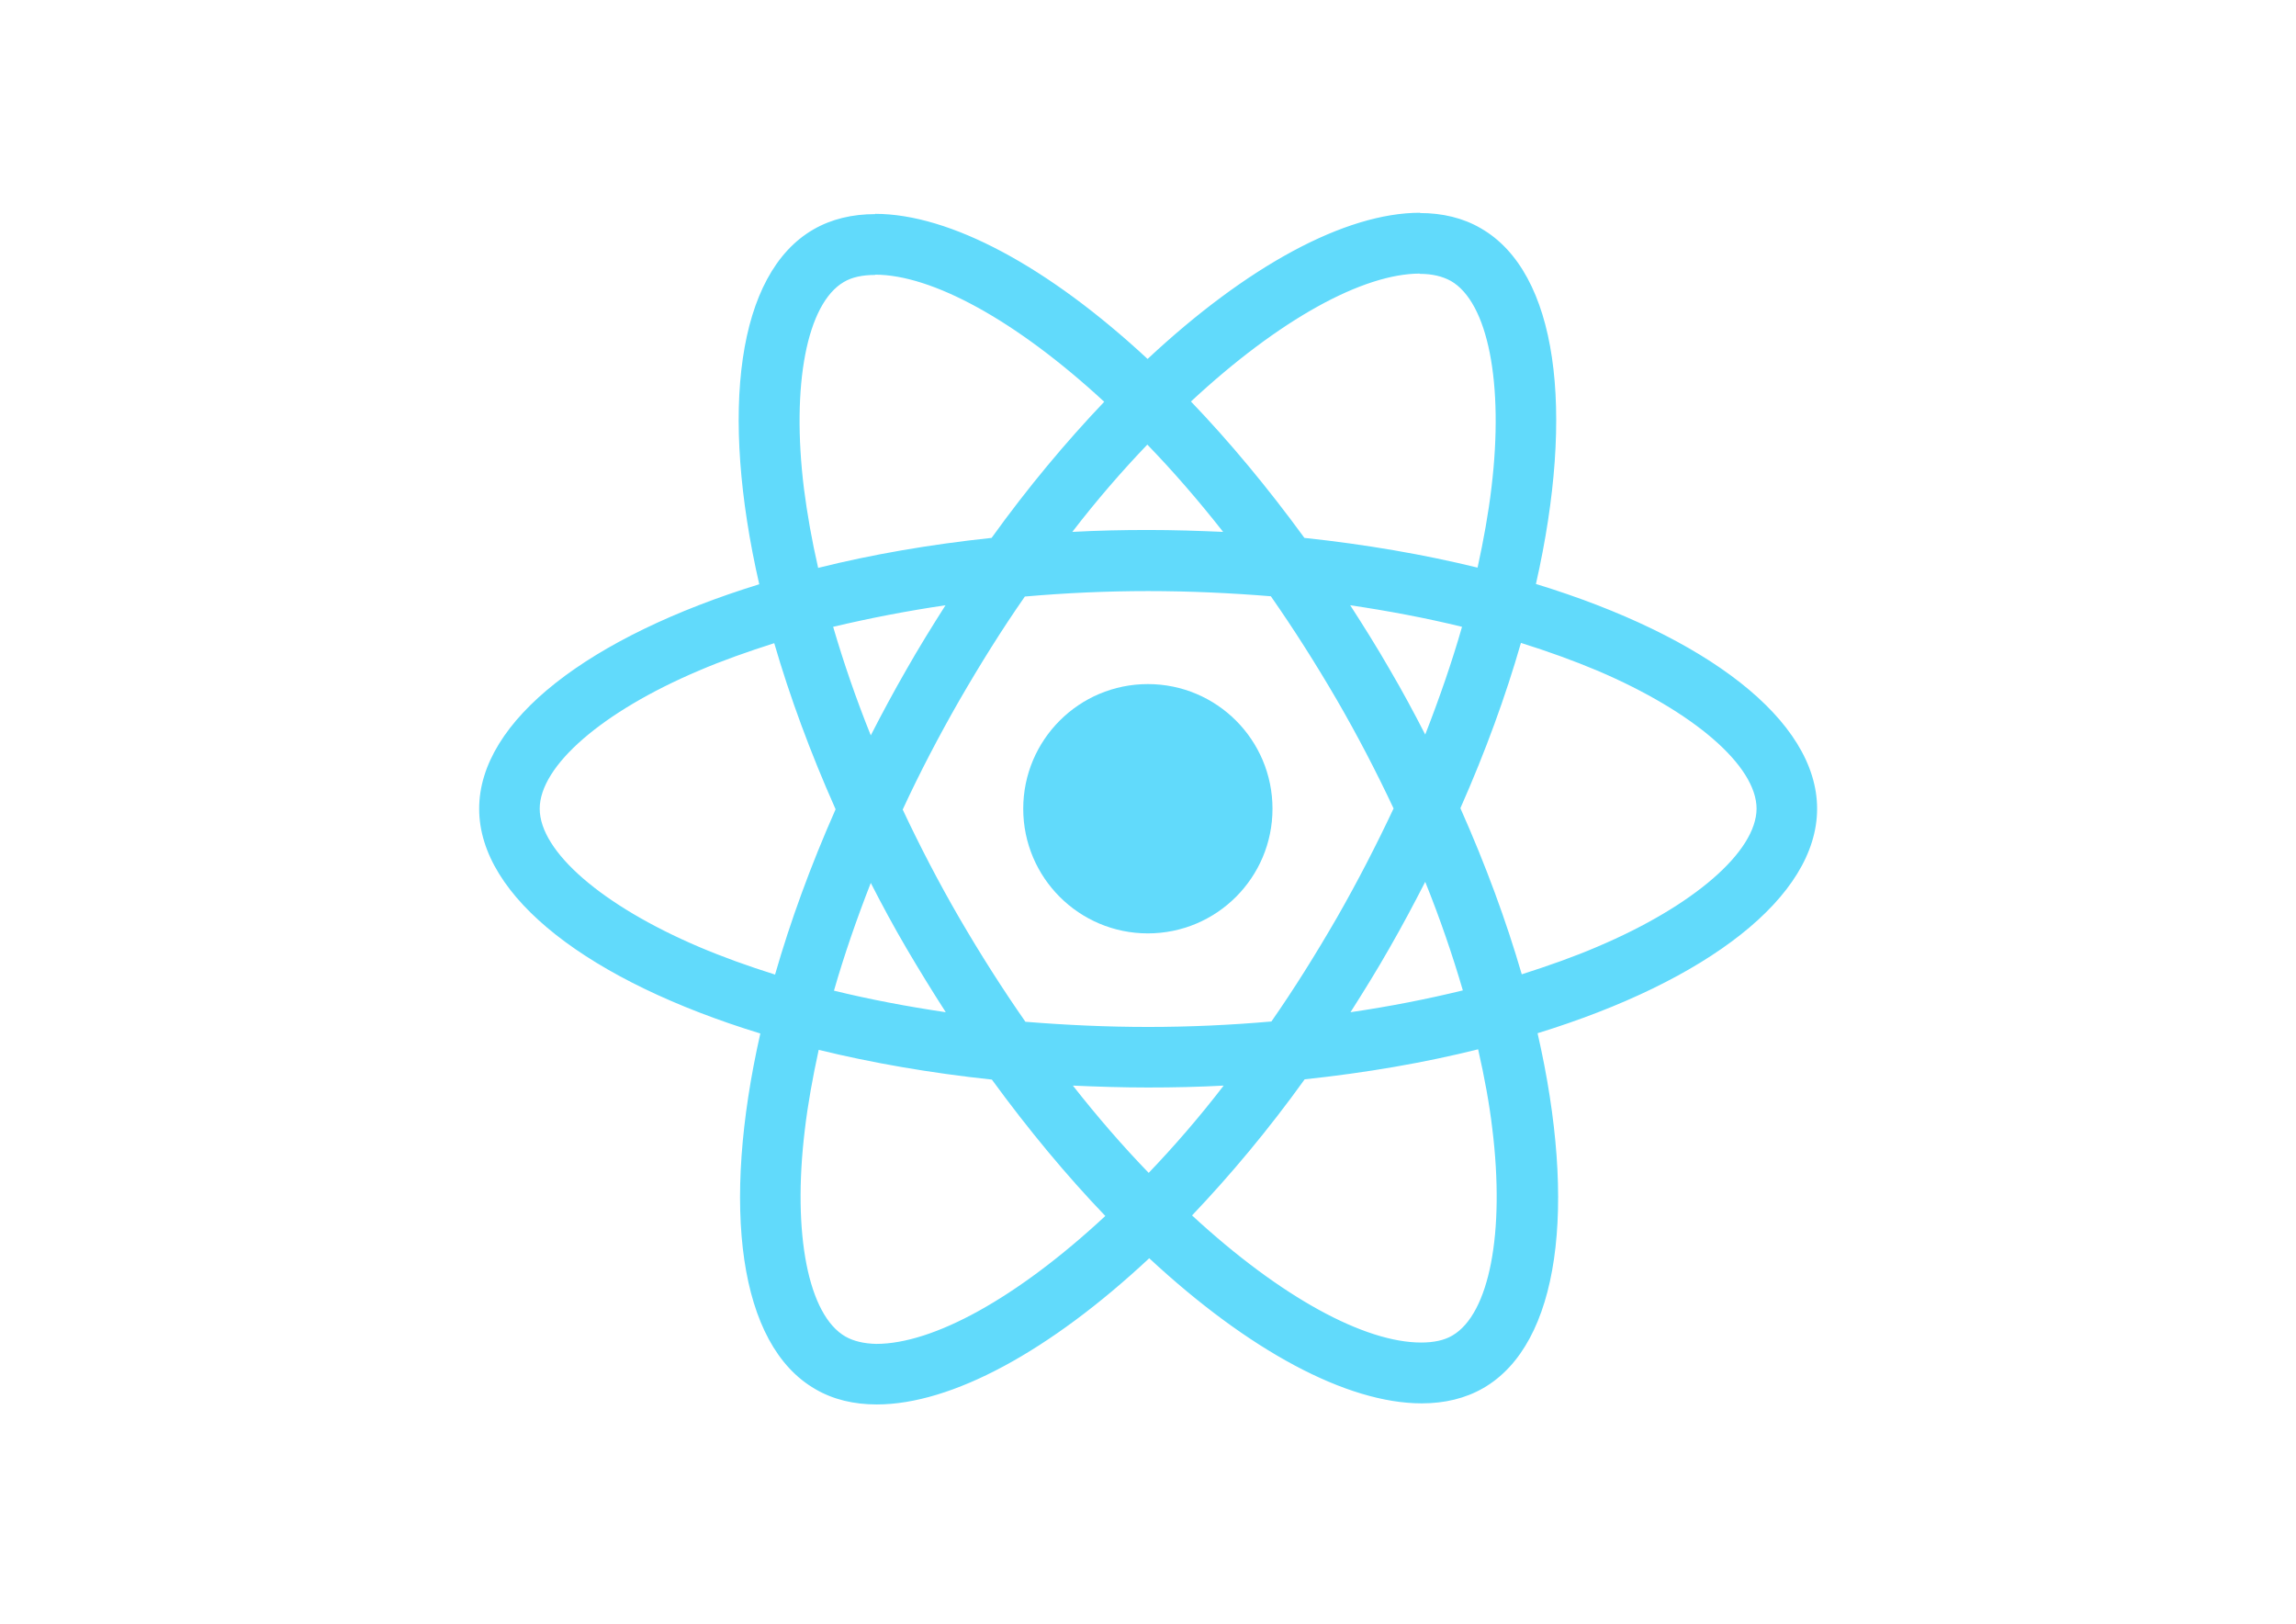
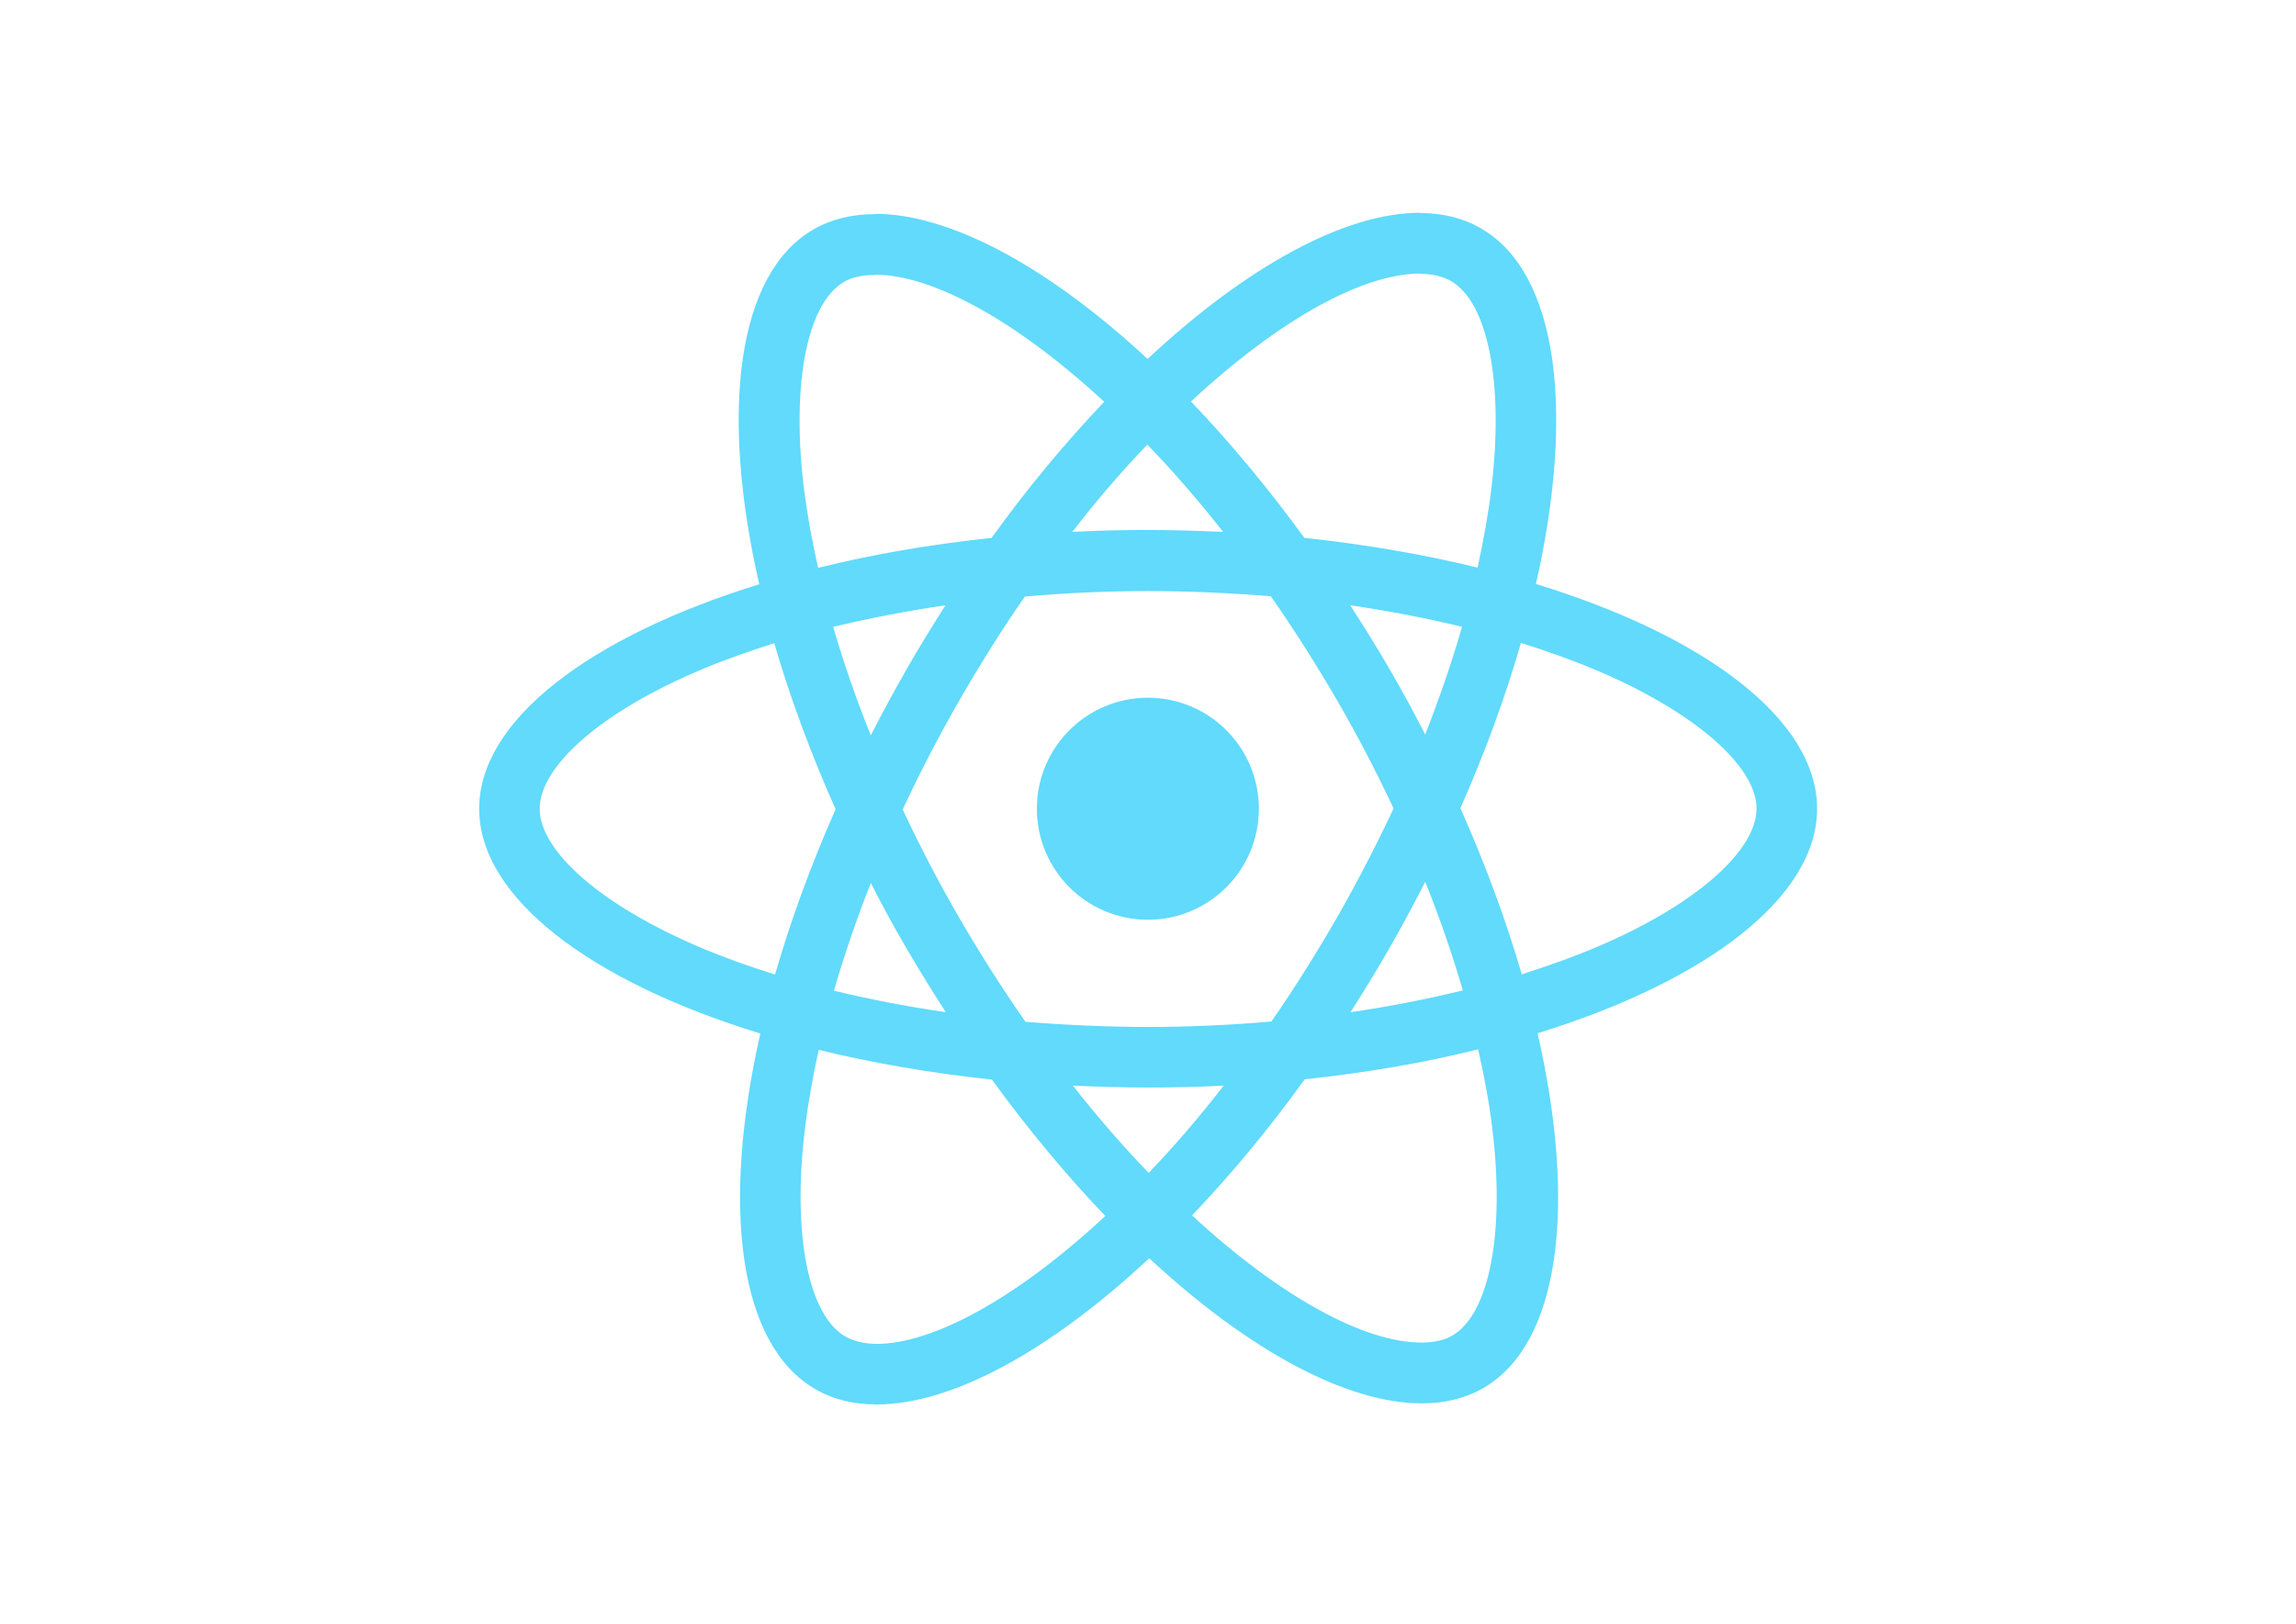
<svg xmlns="http://www.w3.org/2000/svg" viewBox="0 0 841.9 595.3">
  <g fill="#61DAFB">
    <path d="M666.3 296.5c0-32.5-40.7-63.3-103.1-82.4 14.4-63.6 8-114.2-20.2-130.4-6.5-3.8-14.1-5.6-22.4-5.6v22.3c4.6 0 8.3.9 11.4 2.6 13.6 7.8 19.5 37.5 14.9 75.7-1.1 9.4-2.9 19.3-5.1 29.4-19.6-4.8-41-8.5-63.5-10.9-13.5-18.5-27.5-35.3-41.6-50 32.6-30.3 63.2-46.9 84-46.9V78c-27.5 0-63.5 19.6-99.9 53.6-36.4-33.8-72.4-53.2-99.9-53.2v22.3c20.7 0 51.4 16.5 84 46.6-14 14.7-28 31.4-41.3 49.9-22.6 2.4-44 6.1-63.6 11-2.3-10-4-19.7-5.2-29-4.7-38.2 1.1-67.9 14.6-75.8 3-1.8 6.9-2.6 11.5-2.6V78.5c-8.4 0-16 1.8-22.6 5.6-28.1 16.2-34.4 66.7-19.9 130.1-62.2 19.2-102.7 49.9-102.7 82.3 0 32.5 40.7 63.3 103.1 82.4-14.4 63.6-8 114.2 20.2 130.4 6.5 3.8 14.1 5.6 22.5 5.6 27.5 0 63.5-19.6 99.9-53.6 36.4 33.8 72.4 53.2 99.9 53.2 8.4 0 16-1.8 22.6-5.6 28.1-16.2 34.4-66.7 19.9-130.1 62-19.1 102.5-49.9 102.5-82.3zm-130.2-66.7c-3.7 12.9-8.3 26.2-13.5 39.5-4.1-8-8.4-16-13.1-24-4.6-8-9.5-15.8-14.4-23.4 14.2 2.1 27.9 4.7 41 7.9zm-45.8 106.5c-7.8 13.5-15.8 26.3-24.1 38.2-14.9 1.3-30 2-45.2 2-15.1 0-30.2-.7-45-1.9-8.3-11.9-16.4-24.6-24.2-38-7.6-13.1-14.5-26.4-20.8-39.8 6.2-13.4 13.2-26.8 20.7-39.9 7.8-13.5 15.8-26.3 24.1-38.2 14.9-1.3 30-2 45.2-2 15.1 0 30.2.7 45 1.9 8.3 11.9 16.4 24.6 24.2 38 7.6 13.1 14.5 26.4 20.8 39.8-6.3 13.4-13.2 26.8-20.7 39.9zm32.3-13c5.4 13.4 10 26.8 13.8 39.8-13.1 3.2-26.9 5.9-41.2 8 4.9-7.7 9.8-15.6 14.4-23.7 4.6-8 8.9-16.1 13-24.1zM421.2 430c-9.3-9.6-18.6-20.3-27.8-32 9 .4 18.2.7 27.5.7 9.4 0 18.7-.2 27.8-.7-9 11.7-18.3 22.4-27.5 32zm-74.4-58.9c-14.2-2.1-27.9-4.7-41-7.9 3.7-12.9 8.3-26.2 13.5-39.5 4.1 8 8.4 16 13.1 24 4.7 8 9.5 15.8 14.4 23.4zM420.7 163c9.3 9.6 18.6 20.3 27.8 32-9-.4-18.2-.7-27.5-.7-9.4 0-18.7.2-27.8.7 9-11.7 18.3-22.4 27.5-32zm-74 58.9c-4.9 7.7-9.8 15.6-14.4 23.7-4.6 8-8.9 16-13 24-5.4-13.4-10-26.8-13.8-39.8 13.1-3.1 26.9-5.8 41.2-7.9zm-90.5 125.2c-35.4-15.1-58.3-34.9-58.3-50.6 0-15.7 22.9-35.6 58.3-50.6 8.6-3.7 18-7 27.7-10.1 5.7 19.6 13.2 40 22.5 60.9-9.2 20.8-16.6 41.1-22.2 60.6-9.9-3.1-19.3-6.5-28-10.2zM310 490c-13.6-7.8-19.5-37.5-14.9-75.7 1.1-9.4 2.9-19.3 5.1-29.4 19.6 4.8 41 8.5 63.5 10.9 13.5 18.5 27.5 35.3 41.6 50-32.6 30.3-63.2 46.9-84 46.9-4.5-.1-8.3-1-11.3-2.7zm237.2-76.2c4.7 38.2-1.1 67.9-14.6 75.8-3 1.8-6.9 2.6-11.5 2.6-20.7 0-51.4-16.5-84-46.6 14-14.7 28-31.4 41.3-49.9 22.6-2.4 44-6.1 63.6-11 2.3 10.1 4.1 19.8 5.2 29.1zm38.5-66.7c-8.6 3.7-18 7-27.7 10.1-5.7-19.6-13.2-40-22.5-60.9 9.2-20.8 16.6-41.1 22.2-60.6 9.9 3.1 19.3 6.5 28.1 10.2 35.4 15.1 58.3 34.9 58.3 50.6-.1 15.7-23 35.6-58.4 50.6zM320.8 78.4z" />
-     <circle cx="420.9" cy="296.5" r="45.7" />
+     <circle cx="420.9" cy="296.5" r="40.7" />
    <path d="M520.5 78.1z" />
  </g>
</svg>
